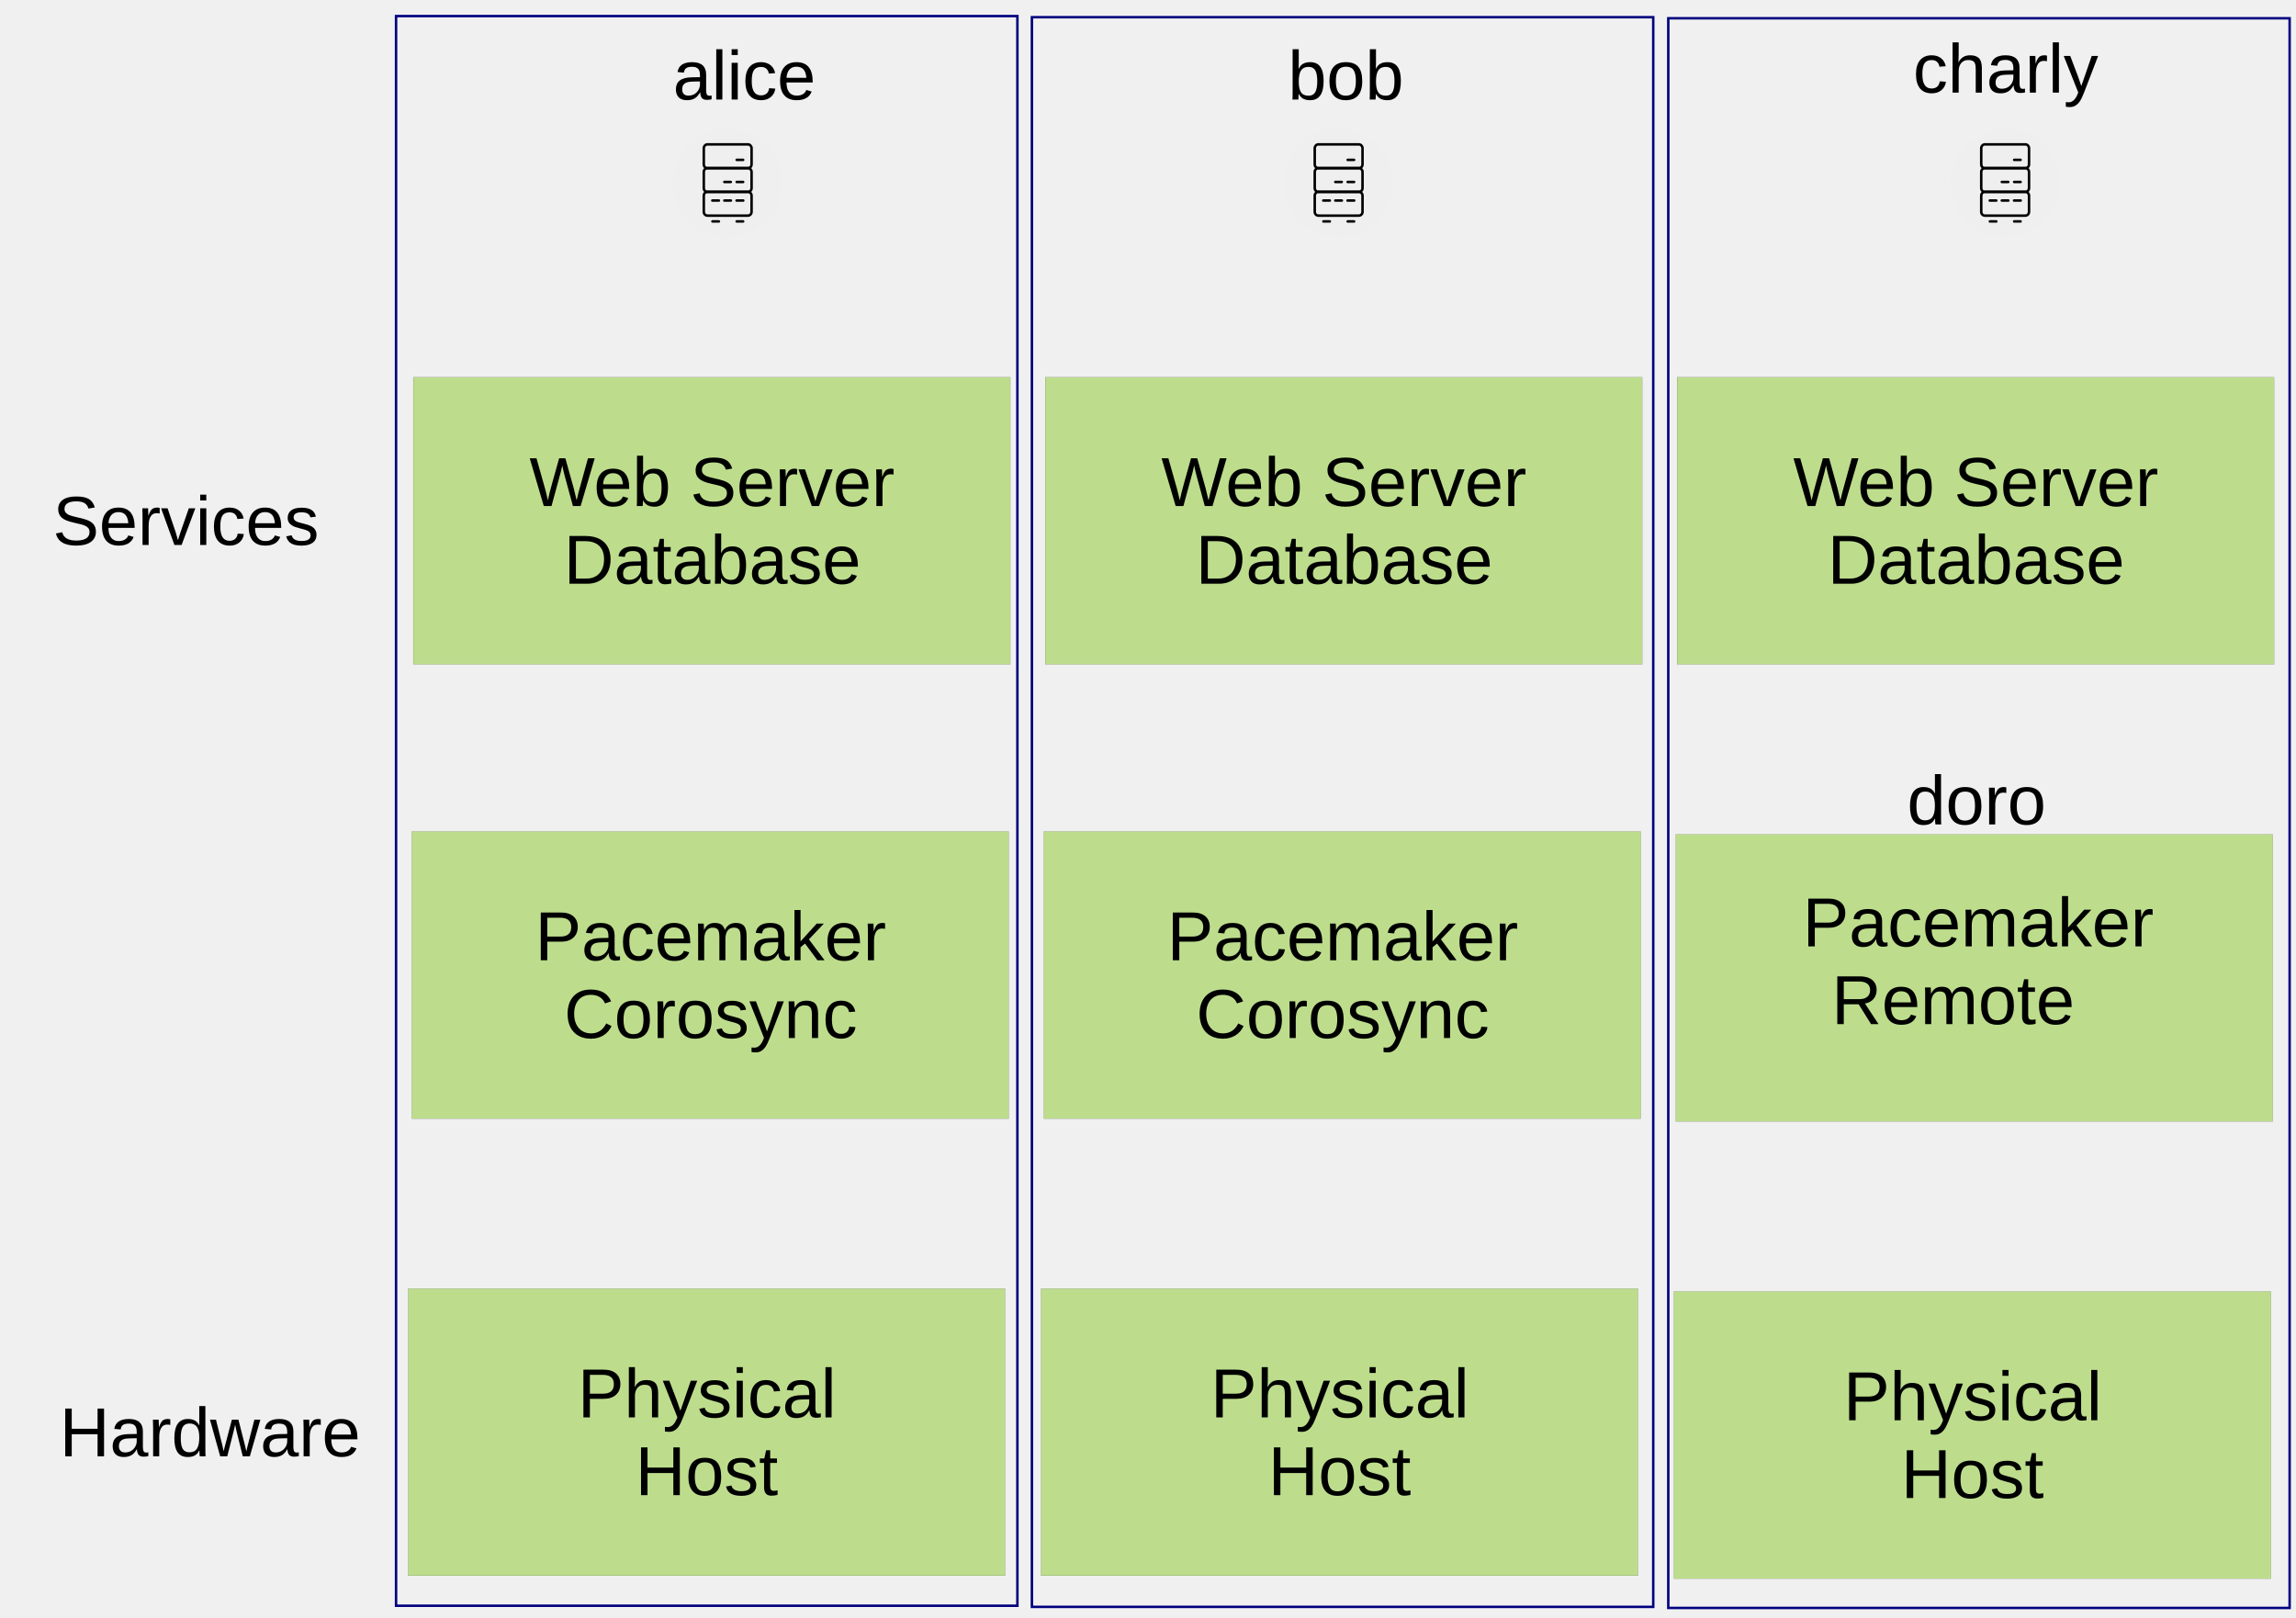
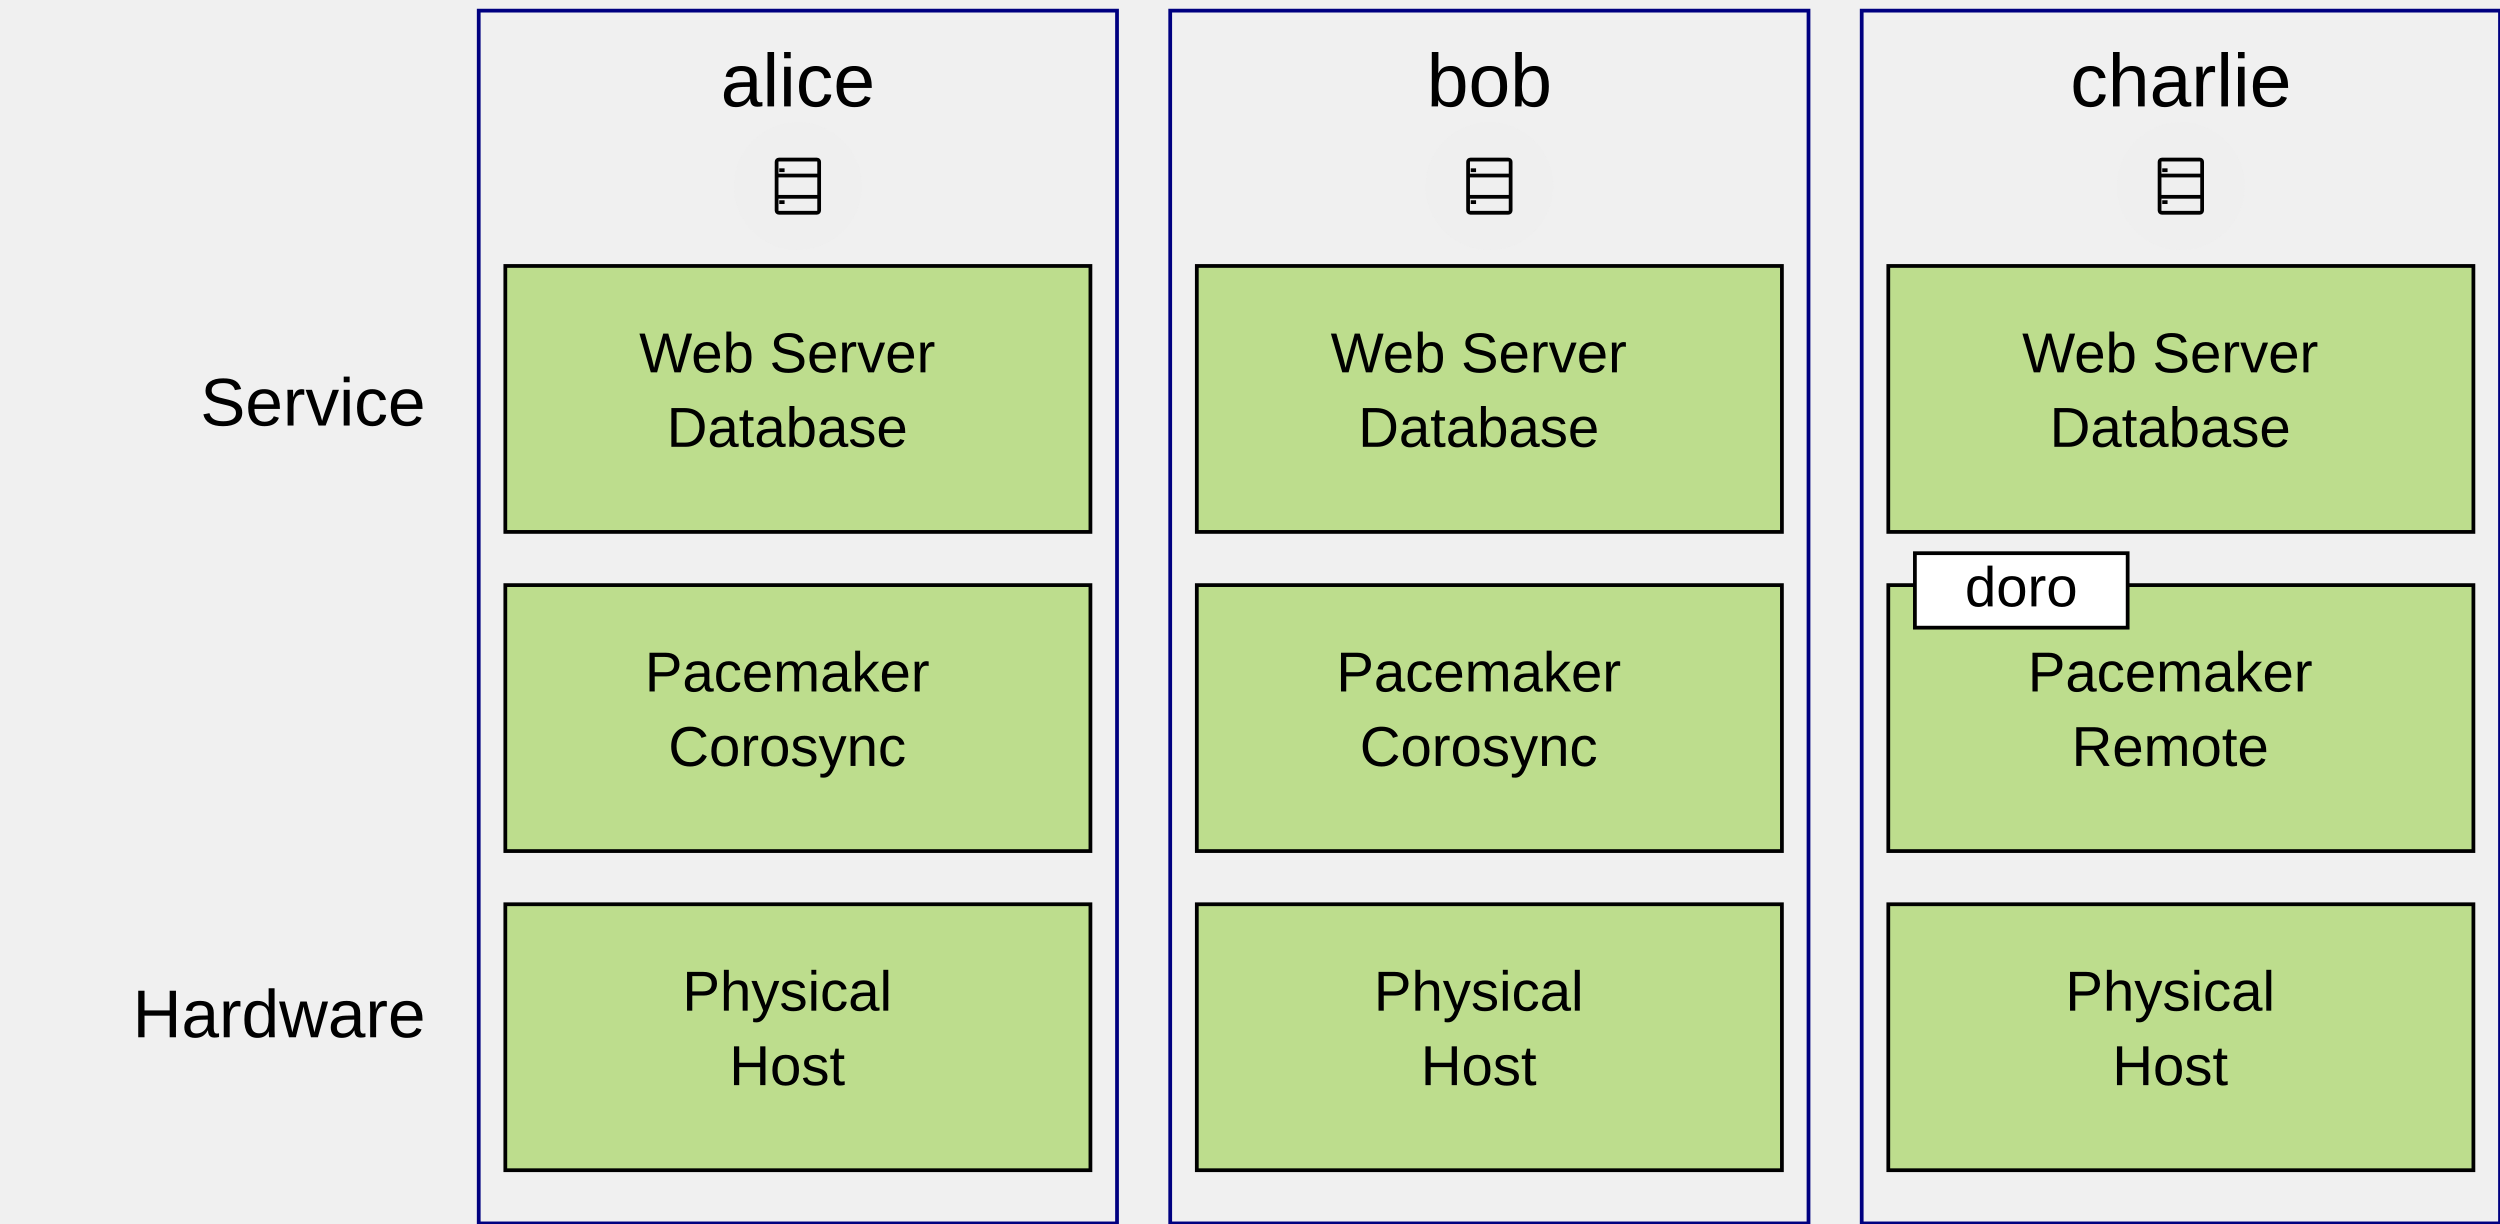
- <svg xmlns="http://www.w3.org/2000/svg" width="210mm" height="148mm" viewBox="0 0 744.094 524.409" id="svg3643" version="1.1">
-   <defs id="defs3645" />
-   <g id="layer1" transform="translate(0,-527.9528)">
-     <text style="font-size:0.425px" y="560.208" x="218.097" id="text3706-6" class="TextShape">
-       <tspan style="font-weight:400;font-size:22.5px;font-family:'Liberation Sans', sans-serif" id="tspan3708-1" font-weight="400" font-size="635px" class="TextParagraph">alice<tspan id="tspan3710-0" y="724.015" x="277.447" class="TextPosition">
-           <tspan style="fill:#000000;stroke:none" id="tspan3712-6" />
-         </tspan>
-       </tspan>
-     </text>
-     <g id="g7231">
-       <g id="g3655" class="com.sun.star.drawing.CustomShape" transform="matrix(0.03543307,0,0,0.03543307,-36.23891,540.7755)">
-         <g id="id29">
-           <rect style="fill:none;stroke:none" id="rect3658" height="2629" width="5463" y="3088" x="4802" class="BoundingBox" />
-           <path style="fill:#bddd8d;stroke:none" id="path3660" d="m 7533,5715 -2730,0 0,-2626 5460,0 0,2626 -2730,0 z" />
-           <path style="fill:none;stroke:#000000" id="path3662" d="m 7533,5715 -2730,0 0,-2626 5460,0 0,2626 -2730,0 z" />
-           <text id="text3664" class="TextShape">
-             <tspan style="font-weight:400;font-size:635px;font-family:'Liberation Sans', sans-serif" id="tspan3666" font-weight="400" font-size="635px" class="TextParagraph">
-               <tspan id="tspan3668" y="4267" x="5865" class="TextPosition">
-                 <tspan style="fill:#000000;stroke:none" id="tspan3670">Web Server</tspan>
-               </tspan>
-             </tspan>
-             <tspan style="font-weight:400;font-size:635px;font-family:'Liberation Sans', sans-serif" id="tspan3672" font-weight="400" font-size="635px" class="TextParagraph">
-               <tspan id="tspan3674" y="4978" x="6179" class="TextPosition">
-                 <tspan style="fill:#000000;stroke:none" id="tspan3676">Database</tspan>
-               </tspan>
-             </tspan>
-           </text>
-         </g>
-       </g>
-       <g id="g3678" class="com.sun.star.drawing.CustomShape" transform="matrix(0.03543307,0,0,0.03543307,-53.87072,540.7755)">
-         <g id="id30">
-           <rect style="fill:none;stroke:none" id="rect3681" height="2629" width="5463" y="3088" x="11079" class="BoundingBox" />
-           <path style="fill:#bddd8d;stroke:none" id="path3683" d="m 13810,5715 -2730,0 0,-2626 5460,0 0,2626 -2730,0 z" />
-           <path style="fill:none;stroke:#000000" id="path3685" d="m 13810,5715 -2730,0 0,-2626 5460,0 0,2626 -2730,0 z" />
-           <text id="text3687" class="TextShape">
-             <tspan style="font-weight:400;font-size:635px;font-family:'Liberation Sans', sans-serif" id="tspan3689" font-weight="400" font-size="635px" class="TextParagraph">
-               <tspan id="tspan3691" y="4267" x="12142" class="TextPosition">
-                 <tspan style="fill:#000000;stroke:none" id="tspan3693">Web Server</tspan>
-               </tspan>
-             </tspan>
-             <tspan style="font-weight:400;font-size:635px;font-family:'Liberation Sans', sans-serif" id="tspan3695" font-weight="400" font-size="635px" class="TextParagraph">
-               <tspan id="tspan3697" y="4978" x="12456" class="TextPosition">
-                 <tspan style="fill:#000000;stroke:none" id="tspan3699">Database</tspan>
-               </tspan>
-             </tspan>
-           </text>
-         </g>
-       </g>
-       <g id="id31" transform="matrix(0.03543307,0,0,0.03543307,-42.2389,540.7755)">
-         <rect class="BoundingBox" x="1425" y="3921" width="2933" height="963" id="rect3704" style="fill:none;stroke:none" />
-         <text class="TextShape" id="text3706">
-           <tspan class="TextParagraph" font-size="635px" font-weight="400" id="tspan3708" style="font-weight:400;font-size:635px;font-family:'Liberation Sans', sans-serif">
-             <tspan class="TextPosition" x="1675" y="4623" id="tspan3710">
-               <tspan id="tspan3712" style="fill:#000000;stroke:none">Services</tspan>
-             </tspan>
-           </tspan>
-         </text>
-       </g>
-       <g transform="matrix(0.03543307,0,0,0.03543307,150.9109,540.7755)" id="g3678-3" class="com.sun.star.drawing.CustomShape">
-         <g id="id30-6">
-           <rect style="fill:none;stroke:none" id="rect3681-7" height="2629" width="5463" y="3088" x="11079" class="BoundingBox" />
-           <path style="fill:#bddd8d;stroke:none" id="path3683-5" d="m 13810,5715 -2730,0 0,-2626 5460,0 0,2626 -2730,0 z" />
-           <path style="fill:none;stroke:#000000" id="path3685-3" d="m 13810,5715 -2730,0 0,-2626 5460,0 0,2626 -2730,0 z" />
-           <text id="text3687-5" class="TextShape">
-             <tspan style="font-weight:400;font-size:635px;font-family:'Liberation Sans', sans-serif" id="tspan3689-6" font-weight="400" font-size="635px" class="TextParagraph">
-               <tspan id="tspan3691-2" y="4267" x="12142" class="TextPosition">
-                 <tspan style="fill:#000000;stroke:none" id="tspan3693-9">Web Server</tspan>
-               </tspan>
-             </tspan>
-             <tspan style="font-weight:400;font-size:635px;font-family:'Liberation Sans', sans-serif" id="tspan3695-1" font-weight="400" font-size="635px" class="TextParagraph">
-               <tspan id="tspan3697-2" y="4978" x="12456" class="TextPosition">
-                 <tspan style="fill:#000000;stroke:none" id="tspan3699-7">Database</tspan>
-               </tspan>
-             </tspan>
-           </text>
-         </g>
+ <svg xmlns="http://www.w3.org/2000/svg" xmlns:xlink="http://www.w3.org/1999/xlink" version="1.1" width="235mm" height="115mm">
+   <defs>
+     <g id="webserver" text-anchor="middle" font-size="15pt">
+       <rect x="47.5mm" y="25mm" width="55mm" height="25mm" stroke="black" stroke-width="1pt" fill="#bddd8d" />
+       <text x="74mm" y="35mm">Web Server</text>
+       <text x="74mm" y="42mm">Database</text>
+     </g>
+     <g id="pacemaker" text-anchor="middle" font-size="15pt">
+       <rect x="47.5mm" y="55mm" width="55mm" height="25mm" stroke="black" stroke-width="1pt" fill="#bddd8d" />
+       <text x="74mm" y="65mm">Pacemaker</text>
+       <text x="74mm" y="72mm">Corosync</text>
+     </g>
+     <g id="pmremote" text-anchor="middle" font-size="15pt">
+       <rect x="47.5mm" y="55mm" width="55mm" height="25mm" stroke="black" stroke-width="1pt" fill="#bddd8d" />
+       <text x="74mm" y="65mm">Pacemaker</text>
+       <text x="74mm" y="72mm">Remote</text>
+     </g>
+     <g id="physhost" text-anchor="middle" font-size="15pt">
+       <rect x="47.5mm" y="85mm" width="55mm" height="25mm" stroke="black" stroke-width="1pt" fill="#bddd8d" />
+       <text x="74mm" y="95mm">Physical</text>
+       <text x="74mm" y="102mm">Host</text>
+     </g>
+     <g id="server">
+       <circle cx="75mm" cy="17.5mm" r="6mm" fill="rgb(237,237,238)" fill-opacity="0.502" />
+       <rect rx=".8" ry=".8" x="73mm" y="15mm" width="4mm" height="5mm" stroke="black" stroke-width="1pt" fill="none" stroke-linecap="round" stroke-linejoin="miter" />
+       <line x1="73mm" x2="77mm" y1="16.5mm" y2="16.5mm" stroke="black" stroke-width="1pt" />
+       <line x1="73mm" x2="77mm" y1="18.5mm" y2="18.5mm" stroke="black" stroke-width="1pt" />
+       <line x1="73.25mm" x2="73.75mm" y1="16mm" y2="16mm" stroke="black" stroke-width="1pt" />
+       <line x1="73.25mm" x2="73.75mm" y1="19mm" y2="19mm" stroke="black" stroke-width="1pt" />
+     </g>
+     <g id="clusterstack">
+       <rect x="45mm" y="1mm" width="60mm" height="114mm" stroke="#000080" stroke-width="1pt" fill="none" />
+       <use xlink:href="#server" />
+       <use xlink:href="#webserver" />
+       <use xlink:href="#physhost" />
+     </g>
+   </defs>
+   <g id="regular-cluster" font-family="'Liberation Sans', sans-serif">
+     <use xlink:href="#clusterstack" />
+     <use xlink:href="#clusterstack" x="65mm" />
+     <use xlink:href="#clusterstack" x="130mm" />
+     <g id="text" text-anchor="middle" font-size="20pt">
+       <text x="75mm" y="10mm">alice</text>
+       <text x="140mm" y="10mm">bob</text>
+       <text x="205mm" y="10mm">charlie</text>
+     </g>
+     <g>
+       <use xlink:href="#pacemaker" />
+       <use xlink:href="#pacemaker" x="65mm" />
+       <use xlink:href="#pmremote" x="130mm" />
+       <g text-anchor="middle" font-size="15pt">
+         <rect x="180mm" y="52mm" width="20mm" height="7mm" stroke="black" stroke-width="1pt" fill="white" />
+         <text x="190mm" y="57mm">doro</text>
      </g>
    </g>
-     <text style="font-size:0.425px" y="560.208" x="417.402" id="text3706-6-3" class="TextShape">
-       <tspan style="font-weight:400;font-size:22.5px;font-family:'Liberation Sans', sans-serif" id="tspan3708-1-2" font-weight="400" font-size="635px" class="TextParagraph">bob<tspan id="tspan3710-0-0" y="724.015" x="476.752" class="TextPosition">
-           <tspan style="fill:#000000;stroke:none" id="tspan3712-6-6" />
-         </tspan>
-       </tspan>
-     </text>
-     <text style="font-size:0.425px" y="557.983" x="619.988" id="text3706-6-1" class="TextShape">
-       <tspan style="font-weight:400;font-size:22.5px;font-family:'Liberation Sans', sans-serif" id="tspan3708-1-5" font-weight="400" font-size="635px" class="TextParagraph">charly<tspan id="tspan3710-0-5" y="721.79" x="679.339" class="TextPosition">
-           <tspan style="fill:#000000;stroke:none" id="tspan3712-6-4" />
-         </tspan>
-       </tspan>
-     </text>
-     <g class="Group" id="g3714" transform="matrix(0.03543307,0,0,0.03543307,-28.73884,536.5446)">
-       <g transform="translate(-225.7778,-26.13171)" class="com.sun.star.drawing.CustomShape" id="g3716">
-         <g id="id32">
-           <rect class="BoundingBox" x="4802" y="7389" width="5463" height="2629" id="rect3719" style="fill:none;stroke:none" />
-           <path d="m 7533,10016 -2730,0 0,-2626 5460,0 0,2626 -2730,0 z" id="path3721" style="fill:#bddd8d;stroke:none" />
-           <path d="m 7533,10016 -2730,0 0,-2626 5460,0 0,2626 -2730,0 z" id="path3723" style="fill:none;stroke:#000000" />
-           <text class="TextShape" id="text3725">
-             <tspan class="TextParagraph" font-size="635px" font-weight="400" id="tspan3727" style="font-weight:400;font-size:635px;font-family:'Liberation Sans', sans-serif">
-               <tspan class="TextPosition" x="5931" y="8568" id="tspan3729">
-                 <tspan id="tspan3731" style="fill:#000000;stroke:none">Pacemaker</tspan>
-               </tspan>
-               <tspan class="TextPosition" x="6196" y="9279" id="tspan3733">
-                 <tspan id="tspan3735" style="fill:#000000;stroke:none">Corosync</tspan>
-               </tspan>
-             </tspan>
-           </text>
-         </g>
-       </g>
-       <g transform="translate(-722.0814,-26.13171)" class="com.sun.star.drawing.CustomShape" id="g3737">
-         <g id="id33">
-           <rect class="BoundingBox" x="11079" y="7389" width="5463" height="2629" id="rect3740" style="fill:none;stroke:none" />
-           <path d="m 13810,10016 -2730,0 0,-2626 5460,0 0,2626 -2730,0 z" id="path3742" style="fill:#bddd8d;stroke:none" />
-           <path d="m 13810,10016 -2730,0 0,-2626 5460,0 0,2626 -2730,0 z" id="path3744" style="fill:none;stroke:#000000" />
-           <text class="TextShape" id="text3746">
-             <tspan class="TextParagraph" font-size="635px" font-weight="400" id="tspan3748" style="font-weight:400;font-size:635px;font-family:'Liberation Sans', sans-serif">
-               <tspan class="TextPosition" x="12208" y="8568" id="tspan3750">
-                 <tspan id="tspan3752" style="fill:#000000;stroke:none">Pacemaker</tspan>
-               </tspan>
-               <tspan class="TextPosition" x="12473" y="9279" id="tspan3754">
-                 <tspan id="tspan3756" style="fill:#000000;stroke:none">Corosync</tspan>
-               </tspan>
-             </tspan>
-           </text>
-         </g>
-       </g>
-       <g class="com.sun.star.drawing.CustomShape" id="g3737-0" transform="translate(5058.615,-2.4118435e-5)">
-         <g id="id33-9">
-           <rect class="BoundingBox" x="11079" y="7389" width="5463" height="2629" id="rect3740-3" style="fill:none;stroke:none" />
-           <path d="m 13810,10016 -2730,0 0,-2626 5460,0 0,2626 -2730,0 z" id="path3742-6" style="fill:#bddd8d;stroke:none" />
-           <path d="m 13810,10016 -2730,0 0,-2626 5460,0 0,2626 -2730,0 z" id="path3744-0" style="fill:none;stroke:#000000" />
-         </g>
-       </g>
-       <text style="font-size:12px" y="-153.416" x="5090.511" class="TextShape" id="text3746-7">
-         <tspan class="TextParagraph" font-size="635px" font-weight="400" id="tspan3748-7" style="font-weight:400;font-size:635px;font-family:'Liberation Sans', sans-serif">
-           <tspan class="TextPosition" x="17298.512" y="8414.583" id="tspan3750-6">
-             <tspan id="tspan3752-4" style="fill:#000000;stroke:none">Pacemaker</tspan>
-           </tspan>
-           <tspan class="TextPosition" x="17563.512" y="9125.583" id="tspan3754-3">
-             <tspan id="tspan3756-0" style="fill:#000000;stroke:none">Remote</tspan>
-           </tspan>
-         </tspan>
-       </text>
+     <g text-anchor="end" font-size="18pt">
+       <text x="40mm" y="40mm">Service</text>
+       <text x="40mm" y="97.5mm">Hardware</text>
    </g>
-     <g class="Group" id="g3771" transform="matrix(0.03543307,0,0,0.03543307,-29.91272,531.4585)">
-       <g transform="translate(-714.4016,0)" class="com.sun.star.drawing.CustomShape" id="g3773">
-         <g id="id35">
-           <rect class="BoundingBox" x="11079" y="11688" width="5463" height="2629" id="rect3776" style="fill:none;stroke:none" />
-           <path d="m 13810,14315 -2730,0 0,-2626 5460,0 0,2626 -2730,0 z" id="path3778" style="fill:#bddd8d;stroke:none" />
-           <path d="m 13810,14315 -2730,0 0,-2626 5460,0 0,2626 -2730,0 z" id="path3780" style="fill:none;stroke:#000000" />
-           <text class="TextShape" id="text3782">
-             <tspan class="TextParagraph" font-size="635px" font-weight="400" id="tspan3784" style="font-weight:400;font-size:635px;font-family:'Liberation Sans', sans-serif">
-               <tspan class="TextPosition" x="12631" y="12867" id="tspan3786">
-                 <tspan id="tspan3788" style="fill:#000000;stroke:none">Physical</tspan>
-               </tspan>
-             </tspan>
-             <tspan class="TextParagraph" font-size="635px" font-weight="400" id="tspan3790" style="font-weight:400;font-size:635px;font-family:'Liberation Sans', sans-serif">
-               <tspan class="TextPosition" x="13158" y="13578" id="tspan3792">
-                 <tspan id="tspan3794" style="fill:#000000;stroke:none">Host</tspan>
-               </tspan>
-             </tspan>
-           </text>
-         </g>
-       </g>
-       <g transform="translate(-225.7779,0)" class="com.sun.star.drawing.CustomShape" id="g3796">
-         <g id="id36">
-           <rect class="BoundingBox" x="4802" y="11688" width="5463" height="2629" id="rect3799" style="fill:none;stroke:none" />
-           <path d="m 7533,14315 -2730,0 0,-2626 5460,0 0,2626 -2730,0 z" id="path3801" style="fill:#bddd8d;stroke:none" />
-           <path d="m 7533,14315 -2730,0 0,-2626 5460,0 0,2626 -2730,0 z" id="path3803" style="fill:none;stroke:#000000" />
-           <text class="TextShape" id="text3805">
-             <tspan class="TextParagraph" font-size="635px" font-weight="400" id="tspan3807" style="font-weight:400;font-size:635px;font-family:'Liberation Sans', sans-serif">
-               <tspan class="TextPosition" x="6354" y="12867" id="tspan3809">
-                 <tspan id="tspan3811" style="fill:#000000;stroke:none">Physical</tspan>
-               </tspan>
-             </tspan>
-             <tspan class="TextParagraph" font-size="635px" font-weight="400" id="tspan3813" style="font-weight:400;font-size:635px;font-family:'Liberation Sans', sans-serif">
-               <tspan class="TextPosition" x="6881" y="13578" id="tspan3815">
-                 <tspan id="tspan3817" style="fill:#000000;stroke:none">Host</tspan>
-               </tspan>
-             </tspan>
-           </text>
-         </g>
-       </g>
-       <g class="com.sun.star.drawing.TextShape" id="g3819">
-         <g id="id37">
-           <rect class="BoundingBox" x="1139" y="12521" width="3246" height="964" id="rect3822" style="fill:none;stroke:none" />
-           <text class="TextShape" id="text3824">
-             <tspan class="TextParagraph" font-size="635px" font-weight="400" id="tspan3826" style="font-weight:400;font-size:635px;font-family:'Liberation Sans', sans-serif">
-               <tspan class="TextPosition" x="1389" y="13223" id="tspan3828">
-                 <tspan id="tspan3830" style="fill:#000000;stroke:none">Hardware</tspan>
-               </tspan>
-             </tspan>
-           </text>
-         </g>
-       </g>
-       <g class="com.sun.star.drawing.CustomShape" id="g3773-9" transform="translate(5073.975,26.13169)">
-         <g id="id35-2">
-           <rect class="BoundingBox" x="11079" y="11688" width="5463" height="2629" id="rect3776-0" style="fill:none;stroke:none" />
-           <path d="m 13810,14315 -2730,0 0,-2626 5460,0 0,2626 -2730,0 z" id="path3778-2" style="fill:#bddd8d;stroke:none" />
-           <path d="m 13810,14315 -2730,0 0,-2626 5460,0 0,2626 -2730,0 z" id="path3780-3" style="fill:none;stroke:#000000" />
-           <text class="TextShape" id="text3782-7">
-             <tspan class="TextParagraph" font-size="635px" font-weight="400" id="tspan3784-5" style="font-weight:400;font-size:635px;font-family:'Liberation Sans', sans-serif">
-               <tspan class="TextPosition" x="12631" y="12867" id="tspan3786-9">
-                 <tspan id="tspan3788-2" style="fill:#000000;stroke:none">Physical</tspan>
-               </tspan>
-             </tspan>
-             <tspan class="TextParagraph" font-size="635px" font-weight="400" id="tspan3790-2" style="font-weight:400;font-size:635px;font-family:'Liberation Sans', sans-serif">
-               <tspan class="TextPosition" x="13158" y="13578" id="tspan3792-8">
-                 <tspan id="tspan3794-9" style="fill:#000000;stroke:none">Host</tspan>
-               </tspan>
-             </tspan>
-           </text>
-         </g>
-       </g>
-     </g>
-     <rect id="rect5528" width="201.365" height="515.254" x="128.355" y="533.161" ry="0" style="fill:none;stroke:#000080;stroke-width:0.8" />
-     <rect style="fill:none;stroke:#000080;stroke-width:0.8" id="rect5528-0" width="201.365" height="515.254" x="334.421" y="533.528" ry="0" />
-     <rect style="fill:none;stroke:#000080;stroke-width:0.8" id="rect5528-0-3" width="201.365" height="515.254" x="540.662" y="533.873" ry="0" />
-     <g transform="matrix(0.03543307,0,0,0.03543307,-29.19406,530.0255)" class="Group" id="g10206">
-       <g class="com.sun.star.drawing.ClosedBezierShape" id="g10208">
-         <g id="id15">
-           <rect style="fill:none;stroke:none" class="BoundingBox" x="6971" y="1108" width="1017" height="1015" id="rect10211" />
-           <path style="fill:#ededee;fill-opacity:0.502;stroke:#ffffff;stroke-opacity:0.502" d="m 7987,1615 c 0,280 -227,507 -508,507 -280,0 -507,-227 -507,-507 0,-280 227,-507 507,-507 281,0 508,227 508,507 z" id="path10213" />
-         </g>
-       </g>
-       <g class="com.sun.star.drawing.ClosedBezierShape" id="g10215">
-         <g id="id16">
-           <rect style="fill:none;stroke:none" class="BoundingBox" x="7249" y="1250" width="462" height="243" id="rect10218" />
-           <path style="fill:none;stroke:#020000;stroke-width:23;stroke-linecap:round;stroke-linejoin:miter" d="m 7664,1480 -369,0 c -19,0 -34,-15 -34,-35 l 0,-148 c 0,-19 15,-35 34,-35 l 369,0 c 19,0 34,16 34,35 l 0,148 c 0,20 -15,35 -34,35 z" id="path10220" />
-         </g>
-       </g>
-       <g class="com.sun.star.drawing.ClosedBezierShape" id="g10222">
-         <g id="id17">
-           <rect style="fill:none;stroke:none" class="BoundingBox" x="7249" y="1467" width="462" height="243" id="rect10225" />
-           <path style="fill:none;stroke:#020000;stroke-width:23;stroke-linecap:round;stroke-linejoin:miter" d="m 7664,1697 -369,0 c -19,0 -34,-15 -34,-35 l 0,-148 c 0,-19 15,-35 34,-35 l 369,0 c 19,0 34,16 34,35 l 0,148 c 0,20 -15,35 -34,35 z" id="path10227" />
-         </g>
-       </g>
-       <g class="com.sun.star.drawing.ClosedBezierShape" id="g10229">
-         <g id="id18">
-           <rect style="fill:none;stroke:none" class="BoundingBox" x="7249" y="1684" width="462" height="243" id="rect10232" />
-           <path style="fill:none;stroke:#020000;stroke-width:23;stroke-linecap:round;stroke-linejoin:miter" d="m 7664,1914 -369,0 c -19,0 -34,-15 -34,-35 l 0,-148 c 0,-19 15,-35 34,-35 l 369,0 c 19,0 34,16 34,35 l 0,148 c 0,20 -15,35 -34,35 z" id="path10234" />
-         </g>
-       </g>
-       <g class="com.sun.star.drawing.LineShape" id="g10236">
-         <g id="id19">
-           <rect style="fill:none;stroke:none" class="BoundingBox" x="7549" y="1764" width="86" height="25" id="rect10239" />
-           <path style="fill:none;stroke:#020000;stroke-width:23;stroke-linecap:round;stroke-linejoin:miter" d="m 7561,1776 61,0" id="path10241" />
-         </g>
-       </g>
-       <g class="com.sun.star.drawing.LineShape" id="g10243">
-         <g id="id20">
-           <rect style="fill:none;stroke:none" class="BoundingBox" x="7437" y="1764" width="85" height="25" id="rect10246" />
-           <path style="fill:none;stroke:#020000;stroke-width:23;stroke-linecap:round;stroke-linejoin:miter" d="m 7449,1776 60,0" id="path10248" />
-         </g>
-       </g>
-       <g class="com.sun.star.drawing.LineShape" id="g10250">
-         <g id="id21">
-           <rect style="fill:none;stroke:none" class="BoundingBox" x="7327" y="1764" width="85" height="25" id="rect10253" />
-           <path style="fill:none;stroke:#020000;stroke-width:23;stroke-linecap:round;stroke-linejoin:miter" d="m 7339,1776 60,0" id="path10255" />
-         </g>
-       </g>
-       <g class="com.sun.star.drawing.LineShape" id="g10257">
-         <g id="id22">
-           <rect style="fill:none;stroke:none" class="BoundingBox" x="7550" y="1594" width="84" height="25" id="rect10260" />
-           <path style="fill:none;stroke:#020000;stroke-width:23;stroke-linecap:round;stroke-linejoin:miter" d="m 7562,1606 59,0" id="path10262" />
-         </g>
-       </g>
-       <g class="com.sun.star.drawing.LineShape" id="g10264">
-         <g id="id23">
-           <rect style="fill:none;stroke:none" class="BoundingBox" x="7437" y="1594" width="84" height="25" id="rect10267" />
-           <path style="fill:none;stroke:#020000;stroke-width:23;stroke-linecap:round;stroke-linejoin:miter" d="m 7449,1606 59,0" id="path10269" />
-         </g>
-       </g>
-       <g class="com.sun.star.drawing.LineShape" id="g10271">
-         <g id="id24">
-           <rect style="fill:none;stroke:none" class="BoundingBox" x="7550" y="1392" width="84" height="25" id="rect10274" />
-           <path style="fill:none;stroke:#020000;stroke-width:23;stroke-linecap:round;stroke-linejoin:miter" d="m 7562,1404 59,0" id="path10276" />
-         </g>
-       </g>
-       <g class="com.sun.star.drawing.LineShape" id="g10278">
-         <g id="id25">
-           <rect style="fill:none;stroke:none" class="BoundingBox" x="7550" y="1955" width="84" height="25" id="rect10281" />
-           <path style="fill:none;stroke:#020000;stroke-width:23;stroke-linecap:round;stroke-linejoin:miter" d="m 7562,1967 59,0" id="path10283" />
-         </g>
-       </g>
-       <g class="com.sun.star.drawing.LineShape" id="g10285">
-         <g id="id26">
-           <rect style="fill:none;stroke:none" class="BoundingBox" x="7328" y="1955" width="84" height="25" id="rect10288" />
-           <path style="fill:none;stroke:#020000;stroke-width:23;stroke-linecap:round;stroke-linejoin:miter" d="m 7340,1967 59,0" id="path10290" />
-         </g>
-       </g>
-     </g>
-     <g transform="matrix(0.03543307,0,0,0.03543307,168.8059,530.0255)" class="Group" id="g10206-7">
-       <g class="com.sun.star.drawing.ClosedBezierShape" id="g10208-6">
-         <g id="id15-5">
-           <rect style="fill:none;stroke:none" class="BoundingBox" x="6971" y="1108" width="1017" height="1015" id="rect10211-6" />
-           <path style="fill:#ededee;fill-opacity:0.502;stroke:#ffffff;stroke-opacity:0.502" d="m 7987,1615 c 0,280 -227,507 -508,507 -280,0 -507,-227 -507,-507 0,-280 227,-507 507,-507 281,0 508,227 508,507 z" id="path10213-9" />
-         </g>
-       </g>
-       <g class="com.sun.star.drawing.ClosedBezierShape" id="g10215-3">
-         <g id="id16-7">
-           <rect style="fill:none;stroke:none" class="BoundingBox" x="7249" y="1250" width="462" height="243" id="rect10218-4" />
-           <path style="fill:none;stroke:#020000;stroke-width:23;stroke-linecap:round;stroke-linejoin:miter" d="m 7664,1480 -369,0 c -19,0 -34,-15 -34,-35 l 0,-148 c 0,-19 15,-35 34,-35 l 369,0 c 19,0 34,16 34,35 l 0,148 c 0,20 -15,35 -34,35 z" id="path10220-5" />
-         </g>
-       </g>
-       <g class="com.sun.star.drawing.ClosedBezierShape" id="g10222-2">
-         <g id="id17-5">
-           <rect style="fill:none;stroke:none" class="BoundingBox" x="7249" y="1467" width="462" height="243" id="rect10225-4" />
-           <path style="fill:none;stroke:#020000;stroke-width:23;stroke-linecap:round;stroke-linejoin:miter" d="m 7664,1697 -369,0 c -19,0 -34,-15 -34,-35 l 0,-148 c 0,-19 15,-35 34,-35 l 369,0 c 19,0 34,16 34,35 l 0,148 c 0,20 -15,35 -34,35 z" id="path10227-7" />
-         </g>
-       </g>
-       <g class="com.sun.star.drawing.ClosedBezierShape" id="g10229-4">
-         <g id="id18-4">
-           <rect style="fill:none;stroke:none" class="BoundingBox" x="7249" y="1684" width="462" height="243" id="rect10232-3" />
-           <path style="fill:none;stroke:#020000;stroke-width:23;stroke-linecap:round;stroke-linejoin:miter" d="m 7664,1914 -369,0 c -19,0 -34,-15 -34,-35 l 0,-148 c 0,-19 15,-35 34,-35 l 369,0 c 19,0 34,16 34,35 l 0,148 c 0,20 -15,35 -34,35 z" id="path10234-0" />
-         </g>
-       </g>
-       <g class="com.sun.star.drawing.LineShape" id="g10236-7">
-         <g id="id19-8">
-           <rect style="fill:none;stroke:none" class="BoundingBox" x="7549" y="1764" width="86" height="25" id="rect10239-6" />
-           <path style="fill:none;stroke:#020000;stroke-width:23;stroke-linecap:round;stroke-linejoin:miter" d="m 7561,1776 61,0" id="path10241-8" />
-         </g>
-       </g>
-       <g class="com.sun.star.drawing.LineShape" id="g10243-8">
-         <g id="id20-4">
-           <rect style="fill:none;stroke:none" class="BoundingBox" x="7437" y="1764" width="85" height="25" id="rect10246-3" />
-           <path style="fill:none;stroke:#020000;stroke-width:23;stroke-linecap:round;stroke-linejoin:miter" d="m 7449,1776 60,0" id="path10248-1" />
-         </g>
-       </g>
-       <g class="com.sun.star.drawing.LineShape" id="g10250-4">
-         <g id="id21-9">
-           <rect style="fill:none;stroke:none" class="BoundingBox" x="7327" y="1764" width="85" height="25" id="rect10253-2" />
-           <path style="fill:none;stroke:#020000;stroke-width:23;stroke-linecap:round;stroke-linejoin:miter" d="m 7339,1776 60,0" id="path10255-0" />
-         </g>
-       </g>
-       <g class="com.sun.star.drawing.LineShape" id="g10257-6">
-         <g id="id22-8">
-           <rect style="fill:none;stroke:none" class="BoundingBox" x="7550" y="1594" width="84" height="25" id="rect10260-9" />
-           <path style="fill:none;stroke:#020000;stroke-width:23;stroke-linecap:round;stroke-linejoin:miter" d="m 7562,1606 59,0" id="path10262-2" />
-         </g>
-       </g>
-       <g class="com.sun.star.drawing.LineShape" id="g10264-6">
-         <g id="id23-6">
-           <rect style="fill:none;stroke:none" class="BoundingBox" x="7437" y="1594" width="84" height="25" id="rect10267-4" />
-           <path style="fill:none;stroke:#020000;stroke-width:23;stroke-linecap:round;stroke-linejoin:miter" d="m 7449,1606 59,0" id="path10269-9" />
-         </g>
-       </g>
-       <g class="com.sun.star.drawing.LineShape" id="g10271-5">
-         <g id="id24-0">
-           <rect style="fill:none;stroke:none" class="BoundingBox" x="7550" y="1392" width="84" height="25" id="rect10274-4" />
-           <path style="fill:none;stroke:#020000;stroke-width:23;stroke-linecap:round;stroke-linejoin:miter" d="m 7562,1404 59,0" id="path10276-8" />
-         </g>
-       </g>
-       <g class="com.sun.star.drawing.LineShape" id="g10278-7">
-         <g id="id25-1">
-           <rect style="fill:none;stroke:none" class="BoundingBox" x="7550" y="1955" width="84" height="25" id="rect10281-7" />
-           <path style="fill:none;stroke:#020000;stroke-width:23;stroke-linecap:round;stroke-linejoin:miter" d="m 7562,1967 59,0" id="path10283-2" />
-         </g>
-       </g>
-       <g class="com.sun.star.drawing.LineShape" id="g10285-7">
-         <g id="id26-2">
-           <rect style="fill:none;stroke:none" class="BoundingBox" x="7328" y="1955" width="84" height="25" id="rect10288-2" />
-           <path style="fill:none;stroke:#020000;stroke-width:23;stroke-linecap:round;stroke-linejoin:miter" d="m 7340,1967 59,0" id="path10290-6" />
-         </g>
-       </g>
-     </g>
-     <g transform="matrix(0.03543307,0,0,0.03543307,384.8059,530.0255)" class="Group" id="g10206-7-1">
-       <g class="com.sun.star.drawing.ClosedBezierShape" id="g10208-6-0">
-         <g id="id15-5-6">
-           <rect style="fill:none;stroke:none" class="BoundingBox" x="6971" y="1108" width="1017" height="1015" id="rect10211-6-1" />
-           <path style="fill:#ededee;fill-opacity:0.502;stroke:#ffffff;stroke-opacity:0.502" d="m 7987,1615 c 0,280 -227,507 -508,507 -280,0 -507,-227 -507,-507 0,-280 227,-507 507,-507 281,0 508,227 508,507 z" id="path10213-9-5" />
-         </g>
-       </g>
-       <g class="com.sun.star.drawing.ClosedBezierShape" id="g10215-3-9">
-         <g id="id16-7-4">
-           <rect style="fill:none;stroke:none" class="BoundingBox" x="7249" y="1250" width="462" height="243" id="rect10218-4-9" />
-           <path style="fill:none;stroke:#020000;stroke-width:23;stroke-linecap:round;stroke-linejoin:miter" d="m 7664,1480 -369,0 c -19,0 -34,-15 -34,-35 l 0,-148 c 0,-19 15,-35 34,-35 l 369,0 c 19,0 34,16 34,35 l 0,148 c 0,20 -15,35 -34,35 z" id="path10220-5-0" />
-         </g>
-       </g>
-       <g class="com.sun.star.drawing.ClosedBezierShape" id="g10222-2-9">
-         <g id="id17-5-1">
-           <rect style="fill:none;stroke:none" class="BoundingBox" x="7249" y="1467" width="462" height="243" id="rect10225-4-7" />
-           <path style="fill:none;stroke:#020000;stroke-width:23;stroke-linecap:round;stroke-linejoin:miter" d="m 7664,1697 -369,0 c -19,0 -34,-15 -34,-35 l 0,-148 c 0,-19 15,-35 34,-35 l 369,0 c 19,0 34,16 34,35 l 0,148 c 0,20 -15,35 -34,35 z" id="path10227-7-7" />
-         </g>
-       </g>
-       <g class="com.sun.star.drawing.ClosedBezierShape" id="g10229-4-1">
-         <g id="id18-4-1">
-           <rect style="fill:none;stroke:none" class="BoundingBox" x="7249" y="1684" width="462" height="243" id="rect10232-3-5" />
-           <path style="fill:none;stroke:#020000;stroke-width:23;stroke-linecap:round;stroke-linejoin:miter" d="m 7664,1914 -369,0 c -19,0 -34,-15 -34,-35 l 0,-148 c 0,-19 15,-35 34,-35 l 369,0 c 19,0 34,16 34,35 l 0,148 c 0,20 -15,35 -34,35 z" id="path10234-0-9" />
-         </g>
-       </g>
-       <g class="com.sun.star.drawing.LineShape" id="g10236-7-7">
-         <g id="id19-8-7">
-           <rect style="fill:none;stroke:none" class="BoundingBox" x="7549" y="1764" width="86" height="25" id="rect10239-6-6" />
-           <path style="fill:none;stroke:#020000;stroke-width:23;stroke-linecap:round;stroke-linejoin:miter" d="m 7561,1776 61,0" id="path10241-8-7" />
-         </g>
-       </g>
-       <g class="com.sun.star.drawing.LineShape" id="g10243-8-3">
-         <g id="id20-4-6">
-           <rect style="fill:none;stroke:none" class="BoundingBox" x="7437" y="1764" width="85" height="25" id="rect10246-3-5" />
-           <path style="fill:none;stroke:#020000;stroke-width:23;stroke-linecap:round;stroke-linejoin:miter" d="m 7449,1776 60,0" id="path10248-1-6" />
-         </g>
-       </g>
-       <g class="com.sun.star.drawing.LineShape" id="g10250-4-3">
-         <g id="id21-9-9">
-           <rect style="fill:none;stroke:none" class="BoundingBox" x="7327" y="1764" width="85" height="25" id="rect10253-2-4" />
-           <path style="fill:none;stroke:#020000;stroke-width:23;stroke-linecap:round;stroke-linejoin:miter" d="m 7339,1776 60,0" id="path10255-0-8" />
-         </g>
-       </g>
-       <g class="com.sun.star.drawing.LineShape" id="g10257-6-1">
-         <g id="id22-8-2">
-           <rect style="fill:none;stroke:none" class="BoundingBox" x="7550" y="1594" width="84" height="25" id="rect10260-9-9" />
-           <path style="fill:none;stroke:#020000;stroke-width:23;stroke-linecap:round;stroke-linejoin:miter" d="m 7562,1606 59,0" id="path10262-2-3" />
-         </g>
-       </g>
-       <g class="com.sun.star.drawing.LineShape" id="g10264-6-9">
-         <g id="id23-6-0">
-           <rect style="fill:none;stroke:none" class="BoundingBox" x="7437" y="1594" width="84" height="25" id="rect10267-4-8" />
-           <path style="fill:none;stroke:#020000;stroke-width:23;stroke-linecap:round;stroke-linejoin:miter" d="m 7449,1606 59,0" id="path10269-9-8" />
-         </g>
-       </g>
-       <g class="com.sun.star.drawing.LineShape" id="g10271-5-5">
-         <g id="id24-0-0">
-           <rect style="fill:none;stroke:none" class="BoundingBox" x="7550" y="1392" width="84" height="25" id="rect10274-4-9" />
-           <path style="fill:none;stroke:#020000;stroke-width:23;stroke-linecap:round;stroke-linejoin:miter" d="m 7562,1404 59,0" id="path10276-8-6" />
-         </g>
-       </g>
-       <g class="com.sun.star.drawing.LineShape" id="g10278-7-3">
-         <g id="id25-1-8">
-           <rect style="fill:none;stroke:none" class="BoundingBox" x="7550" y="1955" width="84" height="25" id="rect10281-7-5" />
-           <path style="fill:none;stroke:#020000;stroke-width:23;stroke-linecap:round;stroke-linejoin:miter" d="m 7562,1967 59,0" id="path10283-2-6" />
-         </g>
-       </g>
-       <g class="com.sun.star.drawing.LineShape" id="g10285-7-1">
-         <g id="id26-2-1">
-           <rect style="fill:none;stroke:none" class="BoundingBox" x="7328" y="1955" width="84" height="25" id="rect10288-2-5" />
-           <path style="fill:none;stroke:#020000;stroke-width:23;stroke-linecap:round;stroke-linejoin:miter" d="m 7340,1967 59,0" id="path10290-6-9" />
-         </g>
-       </g>
-     </g>
-     <text style="font-size:0.425px" y="766.781" class="TextShape" id="text10299" x="411.712">
-       <tspan class="TextParagraph" font-size="635px" font-weight="400" x="640.574" y="795.163" id="tspan10301" style="font-weight:400;font-size:22.5px;font-family:'Liberation Sans', sans-serif;text-anchor:middle">doro</tspan>
-     </text>
  </g>
</svg>
